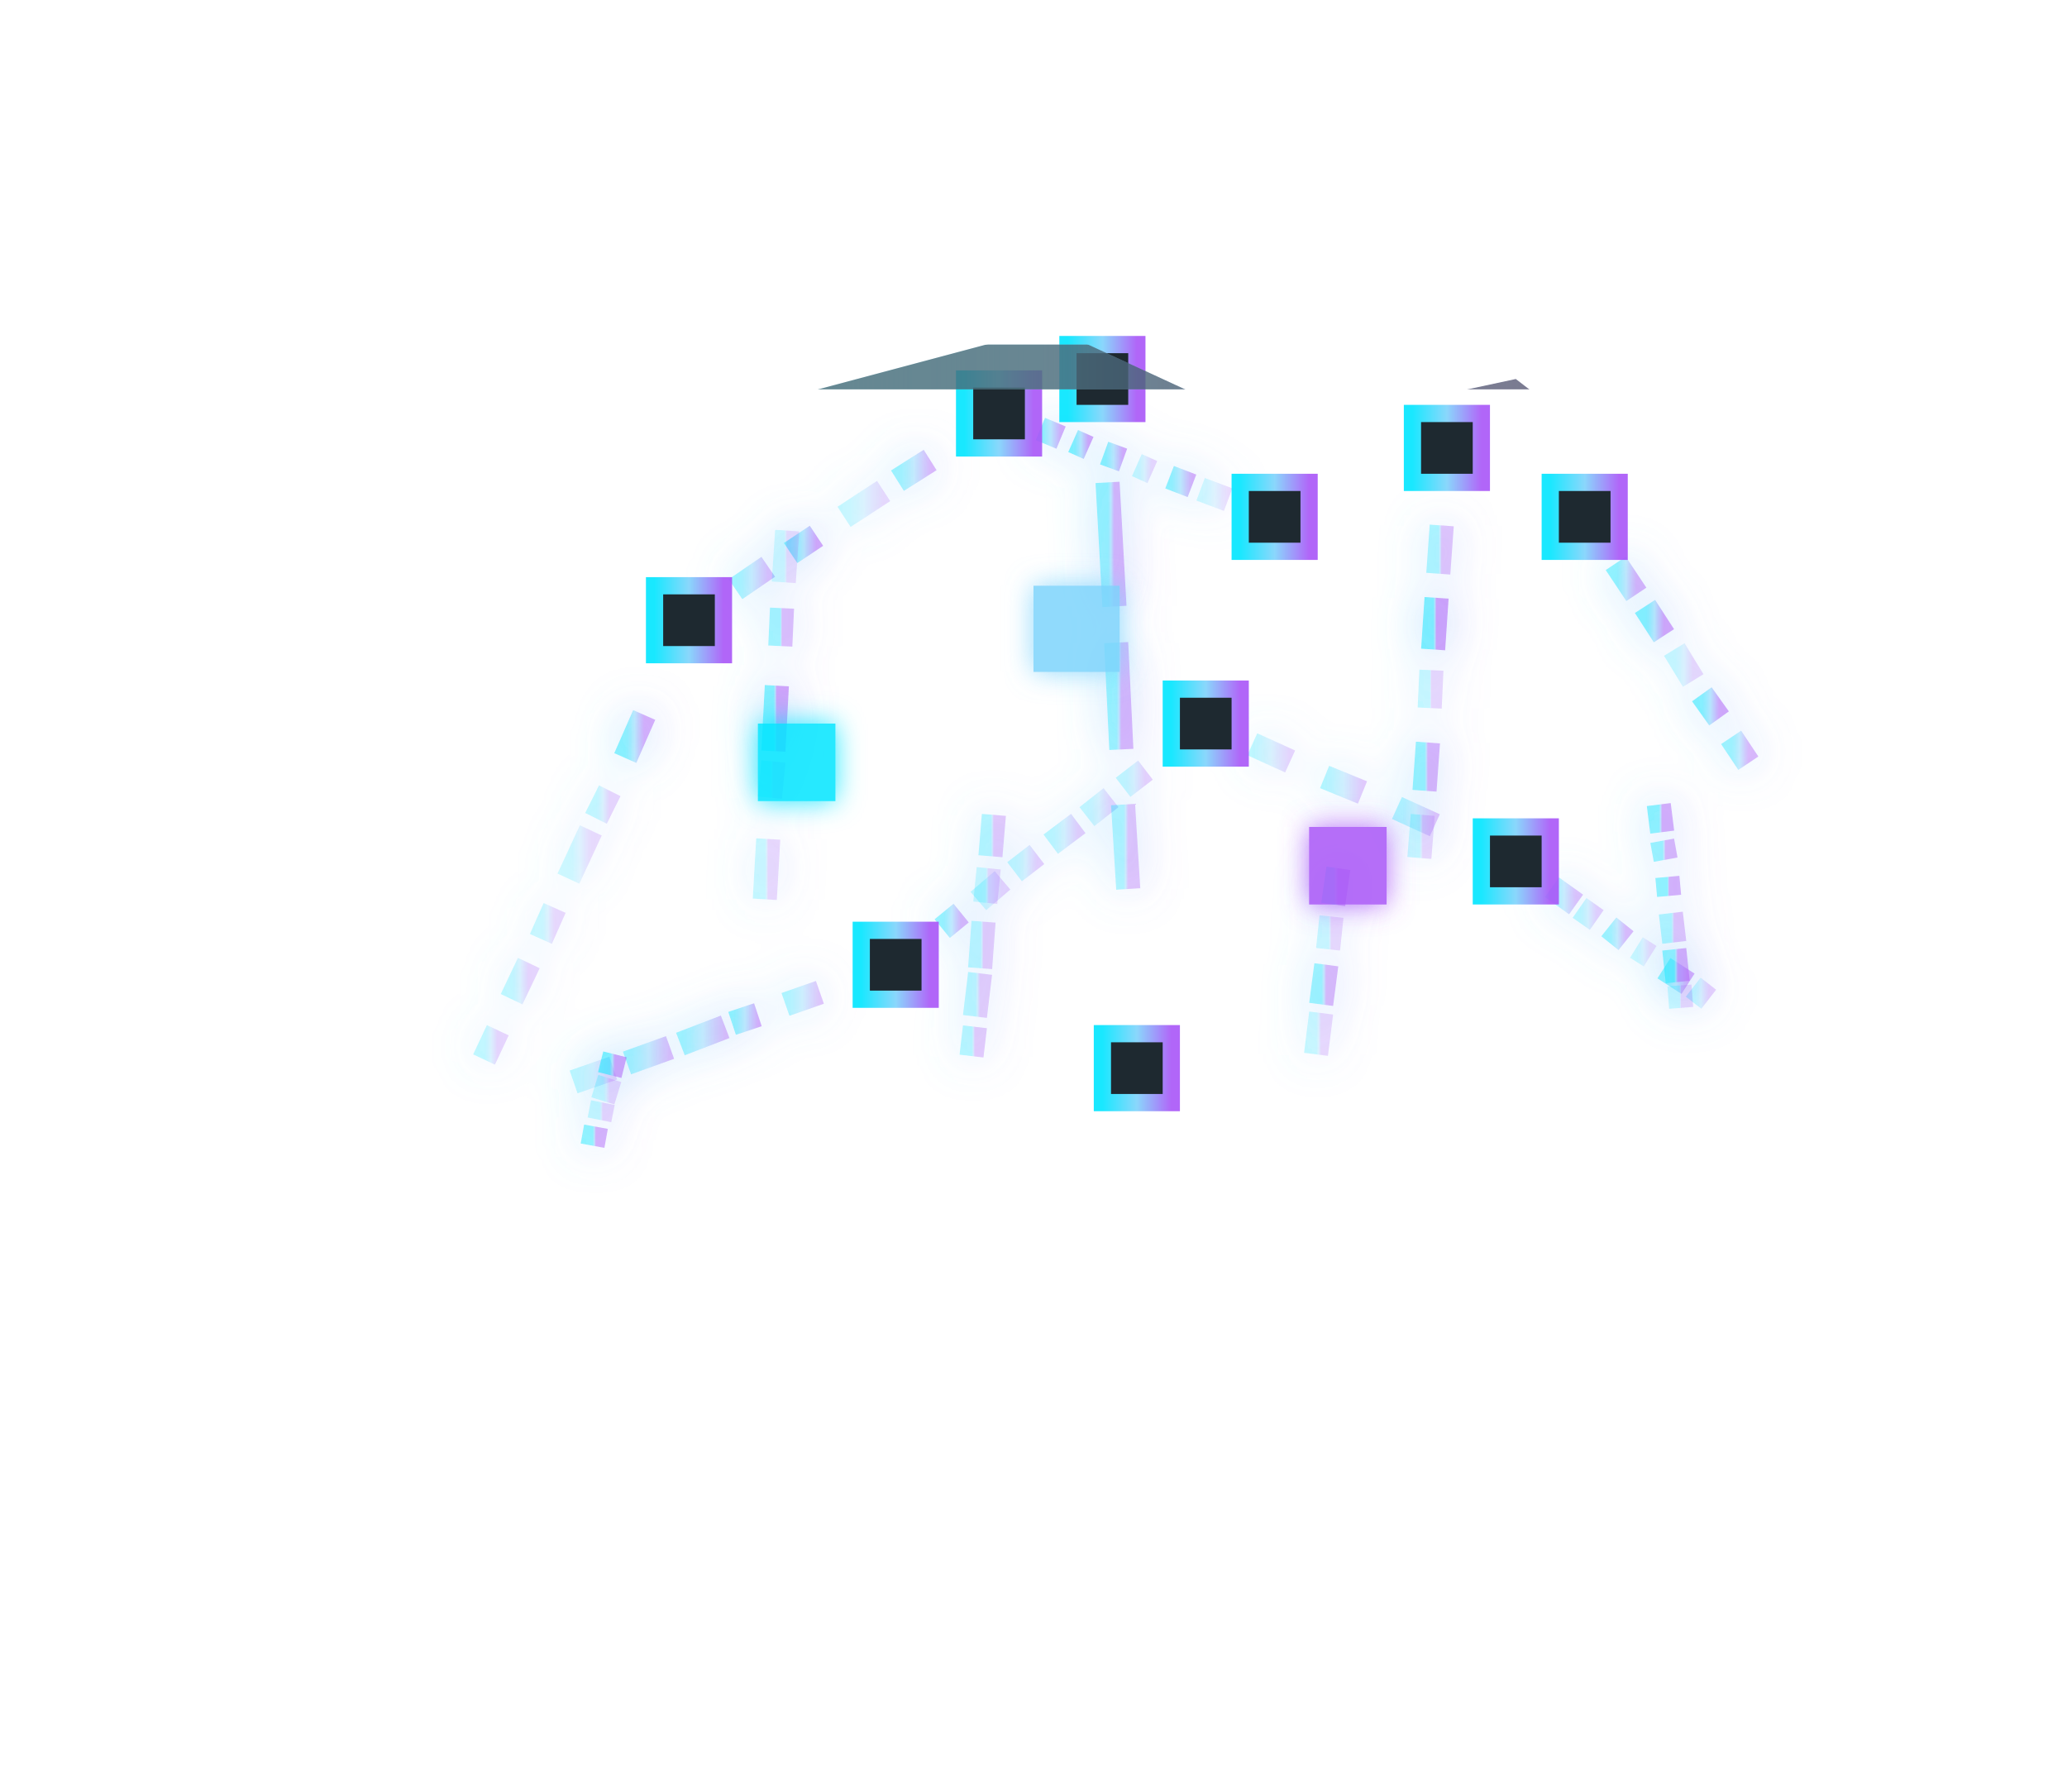
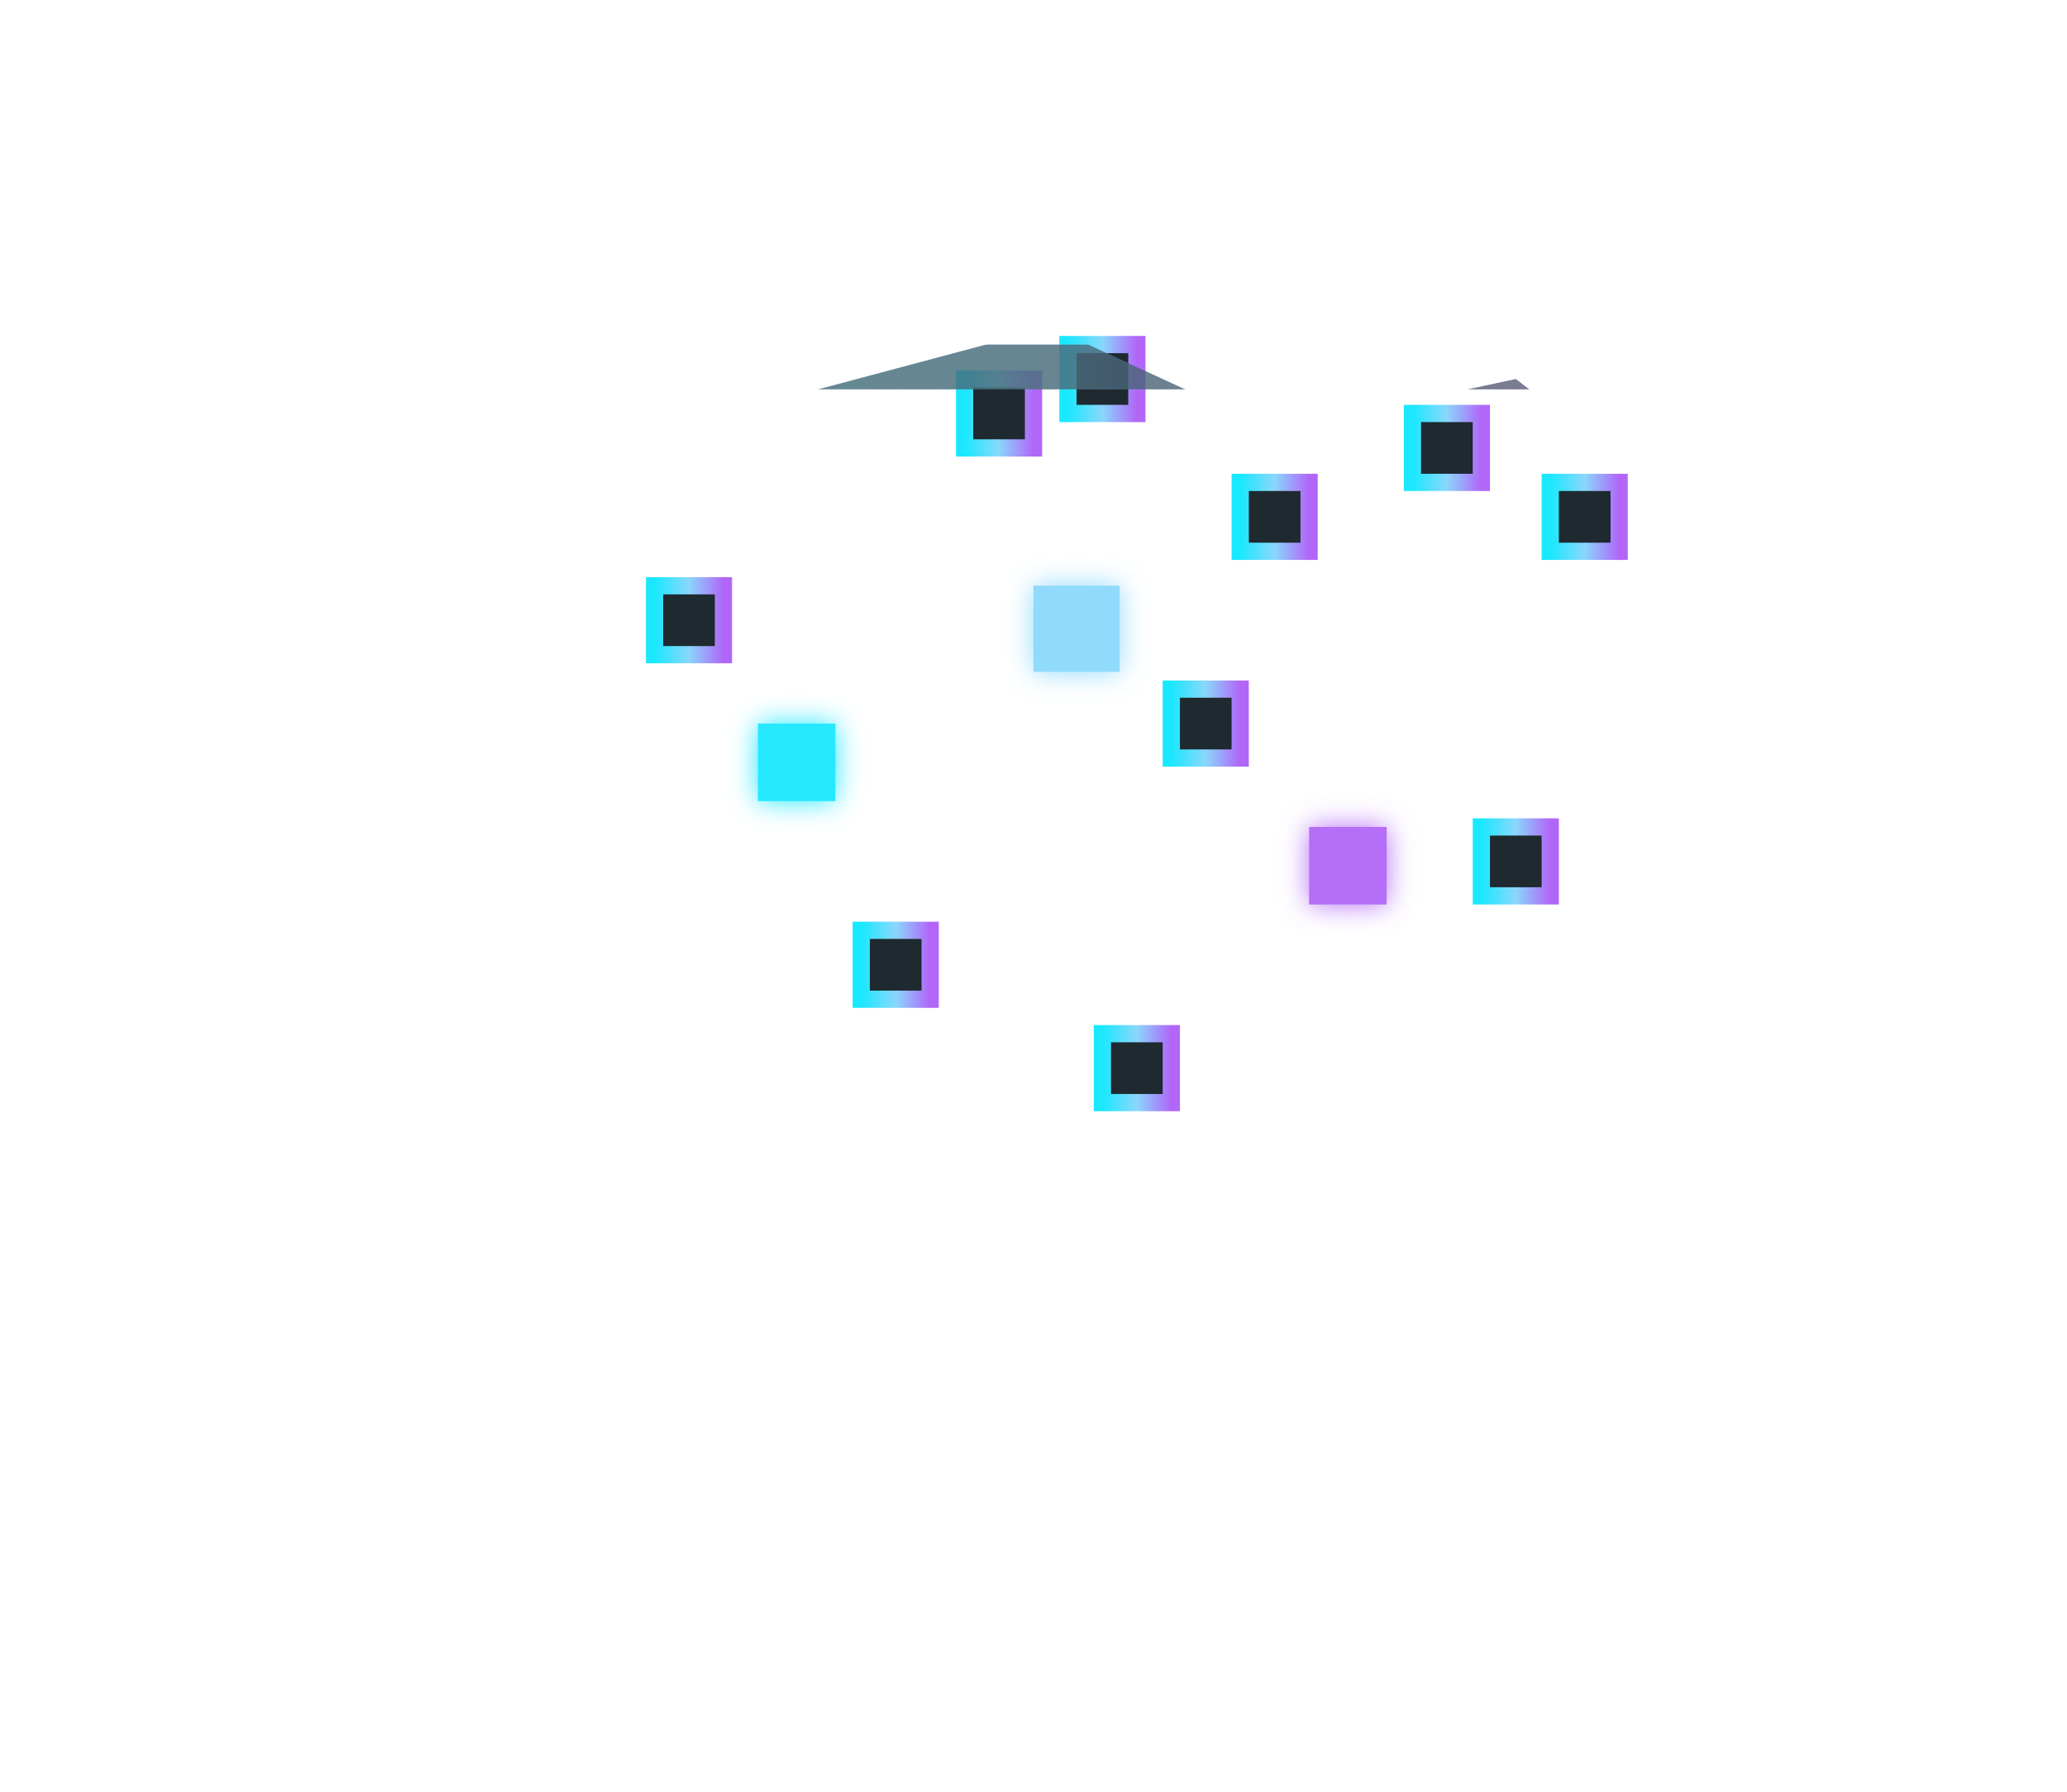
<svg xmlns="http://www.w3.org/2000/svg" viewBox="0 0 120 104" width="120" height="104">
+   <style>
+     .mesh{transform-box:fill-box;transform-origin:center}
+     .cloud{animation:glitch 7s steps(1,end) infinite}
+     @keyframes glitch{
+       0%,70%,100%{filter:none;transform:translateX(0)}
+       71.5%{filter:drop-shadow(-3px 0 0 #00e5ff) drop-shadow(3px 0 0 #a855f7);transform:translateX(-2px)}
+       73%  {filter:none;transform:translateX(0)}
+       74.5%{filter:drop-shadow(3px 0 0 #00e5ff) drop-shadow(-3px 0 0 #a855f7);transform:translateX(2px)}
+       76%  {filter:none;transform:translateX(0)}
+     }
+     @media (prefers-reduced-motion:reduce){.cloud{animation:none}}
+   </style>
  <defs>
    <linearGradient id="ccStroke" x1="0%" y1="0%" x2="100%" y2="0%">
      <stop offset="0%" stop-color="#00e5ff" />
      <stop offset="50%" stop-color="#7dd3fc" />
      <stop offset="100%" stop-color="#a855f7" />
    </linearGradient>
    <linearGradient id="ccScan" x1="0%" y1="0%" x2="100%" y2="0%">
      <stop offset="0%" stop-color="#00e5ff" stop-opacity="0" />
      <stop offset="50%" stop-color="#9fe8ff" stop-opacity="0.85" />
      <stop offset="100%" stop-color="#a855f7" stop-opacity="0" />
    </linearGradient>
    <filter id="ccGlow" x="-70%" y="-70%" width="240%" height="240%">
      <feGaussianBlur stdDeviation="1.3" result="b" />
      <feMerge>
        <feMergeNode in="b" />
        <feMergeNode in="SourceGraphic" />
      </feMerge>
    </filter>
    <filter id="ccGlowSoft" x="-70%" y="-70%" width="240%" height="240%">
      <feGaussianBlur stdDeviation="0.8" result="b" />
      <feMerge>
        <feMergeNode in="b" />
        <feMergeNode in="SourceGraphic" />
      </feMerge>
    </filter>
-     <g id="mesh" fill="none" stroke="url(#ccStroke)" stroke-width="1.4" stroke-linecap="butt">
+     <clipPath id="ccClip">
+       <path d="M 22 70 L 13 61 L 16 50 L 26 43 L 33 32 L 46 23 L 61 19 L 74 25 L 88 22 L 101 32 L 108 45 L 106 58 L 100 70 Z" />
+     </clipPath>
+   </defs>
+   <g class="cloud">
+     <animateTransform attributeName="transform" type="translate" values="0 0; 0 -2.5; 0 0" dur="6s" repeatCount="indefinite" calcMode="spline" keyTimes="0;0.5;1" keySplines="0.4 0 0.6 1;0.4 0 0.6 1" />
+     <g>
+       <rect x="31" y="66" width="3" height="5" fill="#00e5ff" opacity="0">
+         <animate attributeName="opacity" values="0;.9;0" dur="2.6s" begin="0s" repeatCount="indefinite" />
+         <animateTransform attributeName="transform" type="translate" values="0 0;0 15" dur="2.6s" begin="0s" repeatCount="indefinite" />
+       </rect>
+       <rect x="49" y="66" width="2.5" height="7" fill="#7dd3fc" opacity="0">
+         <animate attributeName="opacity" values="0;.95;0" dur="3.1s" begin="0.7s" repeatCount="indefinite" />
+         <animateTransform attributeName="transform" type="translate" values="0 0;0 20" dur="3.1s" begin="0.7s" repeatCount="indefinite" />
+       </rect>
+       <rect x="65" y="66" width="3" height="4" fill="#a855f7" opacity="0">
+         <animate attributeName="opacity" values="0;.9;0" dur="2.9s" begin="1.4s" repeatCount="indefinite" />
+         <animateTransform attributeName="transform" type="translate" values="0 0;0 22" dur="2.9s" begin="1.4s" repeatCount="indefinite" />
+       </rect>
+       <rect x="81" y="66" width="2.5" height="6" fill="#00e5ff" opacity="0">
+         <animate attributeName="opacity" values="0;.85;0" dur="3.4s" begin="2.1s" repeatCount="indefinite" />
+         <animateTransform attributeName="transform" type="translate" values="0 0;0 17" dur="3.4s" begin="2.1s" repeatCount="indefinite" />
+       </rect>
+       <rect x="94" y="66" width="2" height="4" fill="#7dd3fc" opacity="0">
+         <animate attributeName="opacity" values="0;.75;0" dur="2.7s" begin="1.1s" repeatCount="indefinite" />
+         <animateTransform attributeName="transform" type="translate" values="0 0;0 13" dur="2.7s" begin="1.1s" repeatCount="indefinite" />
+       </rect>
+     </g>
+     <g class="mesh" filter="url(#ccGlow)" opacity="0.9">
      <line x1="59.1" y1="21.7" x2="64.6" y2="21.7" opacity="0.1" />
      <line x1="52.5" y1="23.9" x2="58.4" y2="23.9" opacity="0.13" />
      <line x1="60.1" y1="23.9" x2="71.0" y2="23.9" opacity="0.17" />
      <line x1="72.5" y1="23.9" x2="83.2" y2="23.9" opacity="0.17" />
      <line x1="84.0" y1="23.9" x2="89.1" y2="23.9" opacity="0.11" />
      <line x1="47.5" y1="26.1" x2="52.1" y2="26.1" opacity="0.14" />
      <line x1="54.6" y1="26.1" x2="62.3" y2="26.1" opacity="0.24" />
      <line x1="63.3" y1="26.1" x2="72.4" y2="26.1" opacity="0.23" />
      <line x1="73.2" y1="26.1" x2="81.0" y2="26.1" opacity="0.25" />
      <line x1="82.4" y1="26.1" x2="92.6" y2="26.1" opacity="0.24" />
      <line x1="45.9" y1="28.3" x2="51.4" y2="28.3" opacity="0.23" />
      <line x1="54.7" y1="28.3" x2="62.7" y2="28.3" opacity="0.28" />
      <line x1="64.1" y1="28.3" x2="75.1" y2="28.3" opacity="0.32" />
      <line x1="76.5" y1="28.3" x2="84.9" y2="28.3" opacity="0.27" />
      <line x1="86.3" y1="28.3" x2="94.7" y2="28.3" opacity="0.3" />
      <line x1="42.6" y1="30.5" x2="48.7" y2="30.5" opacity="0.24" />
      <line x1="51.7" y1="30.5" x2="60.2" y2="30.5" opacity="0.4" />
      <line x1="61.8" y1="30.5" x2="71.2" y2="30.5" opacity="0.36" />
      <line x1="72.4" y1="30.5" x2="82.7" y2="30.5" opacity="0.35" />
      <line x1="83.6" y1="30.5" x2="94.0" y2="30.5" opacity="0.34" />
      <line x1="95.4" y1="30.5" x2="98.4" y2="30.5" opacity="0.18" />
      <line x1="33.6" y1="32.7" x2="35.2" y2="32.7" opacity="0.07" />
      <line x1="39.1" y1="32.7" x2="45.3" y2="32.7" opacity="0.29" />
      <line x1="47.8" y1="32.7" x2="57.3" y2="32.7" opacity="0.46" />
      <line x1="58.4" y1="32.7" x2="67.5" y2="32.7" opacity="0.48" />
      <line x1="68.8" y1="32.7" x2="76.8" y2="32.7" opacity="0.42" />
      <line x1="77.7" y1="32.7" x2="88.7" y2="32.7" opacity="0.41" />
      <line x1="89.9" y1="32.7" x2="99.2" y2="32.7" opacity="0.37" />
      <line x1="31.3" y1="34.9" x2="32.9" y2="34.9" opacity="0.07" />
      <line x1="36.5" y1="34.9" x2="41.6" y2="34.9" opacity="0.31" />
      <line x1="45.5" y1="34.9" x2="55.0" y2="34.9" opacity="0.46" />
      <line x1="55.9" y1="34.9" x2="66.8" y2="34.9" opacity="0.46" />
      <line x1="68.1" y1="34.9" x2="77.7" y2="34.9" opacity="0.54" />
      <line x1="78.8" y1="34.9" x2="87.3" y2="34.9" opacity="0.46" />
      <line x1="88.7" y1="34.9" x2="98.0" y2="34.9" opacity="0.51" />
      <line x1="99.4" y1="34.9" x2="102.3" y2="34.9" opacity="0.21" />
      <line x1="30.0" y1="37.1" x2="31.6" y2="37.1" opacity="0.09" />
      <line x1="36.1" y1="37.1" x2="41.8" y2="37.1" opacity="0.4" />
      <line x1="44.0" y1="37.1" x2="51.0" y2="37.1" opacity="0.53" />
      <line x1="52.1" y1="37.1" x2="59.7" y2="37.1" opacity="0.57" />
      <line x1="60.7" y1="37.1" x2="69.9" y2="37.1" opacity="0.59" />
      <line x1="71.0" y1="37.1" x2="78.2" y2="37.1" opacity="0.59" />
      <line x1="79.0" y1="37.1" x2="89.6" y2="37.1" opacity="0.55" />
      <line x1="90.9" y1="37.1" x2="99.8" y2="37.1" opacity="0.53" />
      <line x1="101.3" y1="37.1" x2="103.0" y2="37.1" opacity="0.19" />
      <line x1="29.6" y1="39.3" x2="31.2" y2="39.3" opacity="0.1" />
      <line x1="36.5" y1="39.3" x2="42.9" y2="39.3" opacity="0.43" />
      <line x1="45.5" y1="39.3" x2="55.5" y2="39.3" opacity="0.62" />
      <line x1="56.7" y1="39.3" x2="67.1" y2="39.3" opacity="0.62" />
      <line x1="68.3" y1="39.3" x2="78.1" y2="39.3" opacity="0.62" />
      <line x1="79.4" y1="39.3" x2="88.2" y2="39.3" opacity="0.65" />
      <line x1="89.2" y1="39.3" x2="96.5" y2="39.3" opacity="0.58" />
      <line x1="97.6" y1="39.3" x2="102.5" y2="39.3" opacity="0.43" />
      <line x1="27.6" y1="41.5" x2="29.2" y2="41.5" opacity="0.1" />
      <line x1="33.6" y1="41.5" x2="39.8" y2="41.5" opacity="0.5" />
      <line x1="43.2" y1="41.5" x2="54.0" y2="41.5" opacity="0.77" />
      <line x1="55.2" y1="41.5" x2="64.7" y2="41.5" opacity="0.67" />
      <line x1="65.7" y1="41.5" x2="74.2" y2="41.5" opacity="0.7" />
      <line x1="75.0" y1="41.5" x2="85.0" y2="41.5" opacity="0.73" />
      <line x1="86.1" y1="41.5" x2="94.6" y2="41.5" opacity="0.67" />
      <line x1="96.2" y1="41.5" x2="103.5" y2="41.5" opacity="0.62" />
      <line x1="25.6" y1="43.7" x2="27.2" y2="43.7" opacity="0.11" />
      <line x1="30.9" y1="43.7" x2="36.6" y2="43.7" opacity="0.44" />
      <line x1="38.9" y1="43.7" x2="46.7" y2="43.7" opacity="0.7" />
      <line x1="47.6" y1="43.7" x2="57.0" y2="43.7" opacity="0.8" />
      <line x1="58.4" y1="43.7" x2="66.0" y2="43.7" opacity="0.76" />
      <line x1="67.3" y1="43.7" x2="78.1" y2="43.7" opacity="0.83" />
      <line x1="79.6" y1="43.7" x2="87.5" y2="43.7" opacity="0.79" />
      <line x1="88.7" y1="43.7" x2="98.5" y2="43.7" opacity="0.8" />
      <line x1="99.7" y1="43.7" x2="106.1" y2="43.7" opacity="0.59" />
      <line x1="22.7" y1="45.9" x2="24.3" y2="45.9" opacity="0.13" />
      <line x1="28.4" y1="45.9" x2="32.9" y2="45.9" opacity="0.52" />
      <line x1="35.9" y1="45.9" x2="43.8" y2="45.9" opacity="0.77" />
      <line x1="44.7" y1="45.9" x2="53.3" y2="45.9" opacity="0.91" />
      <line x1="54.2" y1="45.9" x2="64.8" y2="45.9" opacity="0.88" />
      <line x1="66.0" y1="45.9" x2="76.5" y2="45.9" opacity="0.88" />
      <line x1="77.4" y1="45.9" x2="86.8" y2="45.9" opacity="0.88" />
      <line x1="87.6" y1="45.9" x2="95.4" y2="45.9" opacity="0.75" />
      <line x1="96.5" y1="45.9" x2="106.4" y2="45.9" opacity="0.83" />
      <line x1="19.5" y1="48.1" x2="21.1" y2="48.1" opacity="0.11" />
      <line x1="24.2" y1="48.1" x2="28.4" y2="48.1" opacity="0.42" />
      <line x1="31.7" y1="48.1" x2="39.6" y2="48.1" opacity="0.73" />
      <line x1="40.9" y1="48.1" x2="51.2" y2="48.1" opacity="0.7" />
      <line x1="52.1" y1="48.1" x2="60.5" y2="48.1" opacity="0.7" />
      <line x1="61.8" y1="48.1" x2="72.3" y2="48.1" opacity="0.83" />
      <line x1="73.7" y1="48.1" x2="83.5" y2="48.1" opacity="0.77" />
      <line x1="84.6" y1="48.1" x2="91.5" y2="48.1" opacity="0.74" />
      <line x1="93.0" y1="48.1" x2="103.7" y2="48.1" opacity="0.79" />
      <line x1="104.6" y1="48.1" x2="106.0" y2="48.1" opacity="0.21" />
      <line x1="16.8" y1="50.3" x2="18.4" y2="50.3" opacity="0.11" />
      <line x1="24.2" y1="50.3" x2="30.9" y2="50.3" opacity="0.52" />
      <line x1="32.6" y1="50.3" x2="40.1" y2="50.3" opacity="0.65" />
      <line x1="41.6" y1="50.3" x2="50.7" y2="50.3" opacity="0.67" />
      <line x1="51.6" y1="50.3" x2="62.0" y2="50.3" opacity="0.75" />
      <line x1="63.1" y1="50.3" x2="72.6" y2="50.3" opacity="0.64" />
      <line x1="73.9" y1="50.3" x2="84.7" y2="50.3" opacity="0.73" />
      <line x1="85.6" y1="50.3" x2="95.1" y2="50.3" opacity="0.65" />
      <line x1="96.2" y1="50.3" x2="105.7" y2="50.3" opacity="0.65" />
      <line x1="16.5" y1="52.5" x2="18.1" y2="52.5" opacity="0.09" />
      <line x1="24.3" y1="52.5" x2="29.8" y2="52.5" opacity="0.47" />
      <line x1="31.3" y1="52.5" x2="42.2" y2="52.5" opacity="0.62" />
      <line x1="43.2" y1="52.5" x2="52.0" y2="52.5" opacity="0.6" />
      <line x1="53.3" y1="52.5" x2="63.2" y2="52.5" opacity="0.6" />
      <line x1="64.4" y1="52.5" x2="74.9" y2="52.5" opacity="0.57" />
      <line x1="75.6" y1="52.5" x2="83.0" y2="52.5" opacity="0.59" />
      <line x1="83.8" y1="52.5" x2="91.5" y2="52.5" opacity="0.68" />
      <line x1="92.5" y1="52.5" x2="101.3" y2="52.5" opacity="0.58" />
      <line x1="102.5" y1="52.5" x2="105.8" y2="52.5" opacity="0.28" />
      <line x1="16.2" y1="54.7" x2="17.8" y2="54.7" opacity="0.08" />
      <line x1="21.2" y1="54.7" x2="26.9" y2="54.7" opacity="0.31" />
      <line x1="29.5" y1="54.7" x2="39.8" y2="54.7" opacity="0.62" />
      <line x1="41.3" y1="54.7" x2="48.5" y2="54.7" opacity="0.61" />
      <line x1="49.6" y1="54.7" x2="57.9" y2="54.7" opacity="0.54" />
      <line x1="59.4" y1="54.7" x2="70.2" y2="54.7" opacity="0.61" />
      <line x1="71.4" y1="54.7" x2="80.6" y2="54.7" opacity="0.52" />
      <line x1="81.4" y1="54.7" x2="90.1" y2="54.7" opacity="0.51" />
      <line x1="91.2" y1="54.7" x2="98.5" y2="54.7" opacity="0.51" />
      <line x1="100.1" y1="54.7" x2="105.2" y2="54.7" opacity="0.32" />
      <line x1="15.7" y1="56.9" x2="17.3" y2="56.9" opacity="0.08" />
      <line x1="21.9" y1="56.9" x2="27.8" y2="56.9" opacity="0.34" />
      <line x1="30.5" y1="56.9" x2="40.8" y2="56.9" opacity="0.53" />
      <line x1="42.0" y1="56.9" x2="52.6" y2="56.9" opacity="0.5" />
      <line x1="53.8" y1="56.9" x2="63.6" y2="56.9" opacity="0.45" />
      <line x1="64.8" y1="56.9" x2="75.7" y2="56.9" opacity="0.5" />
      <line x1="76.6" y1="56.9" x2="84.8" y2="56.9" opacity="0.48" />
      <line x1="85.9" y1="56.9" x2="96.4" y2="56.9" opacity="0.54" />
      <line x1="97.6" y1="56.9" x2="104.7" y2="56.9" opacity="0.37" />
      <line x1="13.8" y1="59.1" x2="15.4" y2="59.1" opacity="0.06" />
      <line x1="18.8" y1="59.1" x2="23.0" y2="59.1" opacity="0.25" />
      <line x1="25.8" y1="59.1" x2="36.6" y2="59.1" opacity="0.45" />
      <line x1="37.4" y1="59.1" x2="46.8" y2="59.1" opacity="0.4" />
      <line x1="47.7" y1="59.1" x2="55.3" y2="59.1" opacity="0.4" />
      <line x1="56.7" y1="59.1" x2="66.1" y2="59.1" opacity="0.41" />
      <line x1="67.2" y1="59.1" x2="77.8" y2="59.1" opacity="0.44" />
      <line x1="79.1" y1="59.1" x2="88.2" y2="59.1" opacity="0.42" />
      <line x1="89.1" y1="59.1" x2="99.0" y2="59.1" opacity="0.44" />
      <line x1="100.2" y1="59.1" x2="105.0" y2="59.1" opacity="0.25" />
      <line x1="19.1" y1="61.3" x2="23.4" y2="61.3" opacity="0.25" />
      <line x1="27.0" y1="61.3" x2="33.9" y2="61.3" opacity="0.35" />
      <line x1="34.7" y1="61.3" x2="45.1" y2="61.3" opacity="0.39" />
      <line x1="46.0" y1="61.3" x2="56.0" y2="61.3" opacity="0.33" />
      <line x1="57.0" y1="61.3" x2="67.3" y2="61.3" opacity="0.4" />
      <line x1="68.6" y1="61.3" x2="78.3" y2="61.3" opacity="0.38" />
      <line x1="79.1" y1="61.3" x2="89.2" y2="61.3" opacity="0.39" />
      <line x1="90.3" y1="61.3" x2="98.7" y2="61.3" opacity="0.33" />
      <line x1="100.2" y1="61.3" x2="104.1" y2="61.3" opacity="0.18" />
      <line x1="22.0" y1="63.5" x2="28.0" y2="63.5" opacity="0.22" />
      <line x1="31.3" y1="63.5" x2="38.3" y2="63.5" opacity="0.3" />
      <line x1="39.3" y1="63.5" x2="50.1" y2="63.5" opacity="0.28" />
      <line x1="51.5" y1="63.5" x2="61.2" y2="63.5" opacity="0.3" />
      <line x1="62.3" y1="63.5" x2="72.8" y2="63.5" opacity="0.27" />
      <line x1="73.7" y1="63.5" x2="82.3" y2="63.5" opacity="0.29" />
      <line x1="83.1" y1="63.5" x2="93.4" y2="63.5" opacity="0.29" />
      <line x1="94.6" y1="63.5" x2="101.9" y2="63.5" opacity="0.22" />
      <line x1="25.6" y1="65.7" x2="30.6" y2="65.7" opacity="0.16" />
      <line x1="33.7" y1="65.7" x2="44.4" y2="65.7" opacity="0.24" />
      <line x1="45.5" y1="65.7" x2="56.2" y2="65.7" opacity="0.2" />
      <line x1="57.5" y1="65.7" x2="66.5" y2="65.7" opacity="0.23" />
      <line x1="67.6" y1="65.7" x2="74.5" y2="65.7" opacity="0.21" />
      <line x1="75.4" y1="65.7" x2="83.3" y2="65.7" opacity="0.22" />
      <line x1="84.8" y1="65.7" x2="93.4" y2="65.7" opacity="0.23" />
      <line x1="94.8" y1="65.7" x2="101.1" y2="65.7" opacity="0.17" />
      <line x1="27.6" y1="67.9" x2="32.3" y2="67.9" opacity="0.11" />
      <line x1="34.8" y1="67.9" x2="45.4" y2="67.9" opacity="0.15" />
      <line x1="46.5" y1="67.9" x2="54.1" y2="67.9" opacity="0.17" />
      <line x1="55.2" y1="67.9" x2="65.8" y2="67.9" opacity="0.17" />
      <line x1="66.9" y1="67.9" x2="74.2" y2="67.9" opacity="0.17" />
      <line x1="75.1" y1="67.9" x2="83.4" y2="67.9" opacity="0.15" />
      <line x1="84.8" y1="67.9" x2="91.9" y2="67.9" opacity="0.16" />
      <line x1="93.4" y1="67.9" x2="100.8" y2="67.9" opacity="0.13" />
      <line x1="28.1" y1="61.5" x2="28.9" y2="59.8" opacity="0.28" />
      <line x1="29.7" y1="58.0" x2="30.7" y2="55.9" opacity="0.28" />
      <line x1="31.4" y1="54.5" x2="32.2" y2="52.7" opacity="0.25" />
      <line x1="33.0" y1="51.0" x2="34.3" y2="48.2" opacity="0.23" />
      <line x1="34.6" y1="47.5" x2="35.4" y2="45.9" opacity="0.28" />
      <line x1="36.3" y1="44.0" x2="37.4" y2="41.5" opacity="0.52" />
      <line x1="42.7" y1="34.2" x2="44.6" y2="32.9" opacity="0.42" />
      <line x1="45.9" y1="32.1" x2="47.4" y2="31.1" opacity="0.57" />
      <line x1="49.0" y1="30.0" x2="51.3" y2="28.5" opacity="0.25" />
      <line x1="52.1" y1="27.9" x2="54.0" y2="26.7" opacity="0.45" />
      <line x1="60.4" y1="24.9" x2="61.6" y2="25.4" opacity="0.55" />
      <line x1="62.3" y1="25.6" x2="63.2" y2="26.0" opacity="0.59" />
      <line x1="64.1" y1="26.3" x2="65.2" y2="26.7" opacity="0.56" />
      <line x1="66.0" y1="27.0" x2="66.9" y2="27.4" opacity="0.28" />
      <line x1="67.9" y1="27.7" x2="69.2" y2="28.2" opacity="0.52" />
      <line x1="69.7" y1="28.4" x2="71.3" y2="29.0" opacity="0.23" />
      <line x1="76.7" y1="30.0" x2="78.9" y2="30.0" opacity="0.28" />
      <line x1="79.2" y1="30.0" x2="81.4" y2="30.0" opacity="0.45" />
      <line x1="81.7" y1="30.0" x2="83.2" y2="30.0" opacity="0.53" />
      <line x1="84.3" y1="30.0" x2="86.1" y2="30.0" opacity="0.51" />
      <line x1="86.8" y1="30.0" x2="88.2" y2="30.0" opacity="0.41" />
      <line x1="93.8" y1="32.7" x2="95.0" y2="34.5" opacity="0.5" />
      <line x1="95.5" y1="35.2" x2="96.6" y2="36.9" opacity="0.58" />
      <line x1="97.2" y1="37.7" x2="98.3" y2="39.5" opacity="0.26" />
      <line x1="98.8" y1="40.3" x2="99.8" y2="41.7" opacity="0.57" />
      <line x1="100.5" y1="42.8" x2="101.5" y2="44.3" opacity="0.45" />
      <line x1="33.3" y1="62.8" x2="35.6" y2="62.0" opacity="0.29" />
      <line x1="36.4" y1="61.7" x2="38.9" y2="60.8" opacity="0.44" />
      <line x1="39.5" y1="60.6" x2="42.1" y2="59.6" opacity="0.44" />
      <line x1="42.5" y1="59.4" x2="44.0" y2="58.9" opacity="0.53" />
      <line x1="45.6" y1="58.3" x2="47.6" y2="57.6" opacity="0.37" />
      <line x1="54.7" y1="53.9" x2="55.8" y2="53.0" opacity="0.48" />
      <line x1="56.8" y1="52.3" x2="58.2" y2="51.1" opacity="0.29" />
      <line x1="58.9" y1="50.6" x2="60.2" y2="49.6" opacity="0.31" />
      <line x1="61.0" y1="49.0" x2="62.6" y2="47.8" opacity="0.33" />
      <line x1="63.1" y1="47.4" x2="64.5" y2="46.3" opacity="0.28" />
      <line x1="65.2" y1="45.7" x2="66.5" y2="44.7" opacity="0.3" />
      <line x1="72.7" y1="43.2" x2="74.9" y2="44.2" opacity="0.28" />
      <line x1="76.9" y1="45.1" x2="79.1" y2="46.0" opacity="0.34" />
      <line x1="81.1" y1="46.9" x2="83.3" y2="47.9" opacity="0.37" />
      <line x1="90.1" y1="51.5" x2="91.5" y2="52.5" opacity="0.41" />
      <line x1="91.7" y1="52.7" x2="92.7" y2="53.4" opacity="0.31" />
      <line x1="93.4" y1="53.8" x2="94.4" y2="54.6" opacity="0.45" />
      <line x1="95.0" y1="55.0" x2="95.8" y2="55.5" opacity="0.24" />
      <line x1="96.6" y1="56.2" x2="98.0" y2="57.1" opacity="0.54" />
      <line x1="98.3" y1="57.3" x2="99.2" y2="58.0" opacity="0.3" />
      <line x1="45.7" y1="30.8" x2="45.5" y2="33.8" opacity="0.22" />
      <line x1="45.4" y1="35.3" x2="45.3" y2="37.5" opacity="0.42" />
      <line x1="45.1" y1="39.8" x2="44.9" y2="43.6" opacity="0.58" />
      <line x1="44.9" y1="44.2" x2="44.7" y2="46.3" opacity="0.31" />
      <line x1="44.6" y1="48.7" x2="44.4" y2="52.2" opacity="0.25" />
      <line x1="64.3" y1="28.0" x2="64.7" y2="35.2" opacity="0.49" />
      <line x1="64.8" y1="37.3" x2="65.1" y2="43.5" opacity="0.47" />
      <line x1="65.2" y1="46.7" x2="65.5" y2="51.6" opacity="0.37" />
      <line x1="83.7" y1="30.5" x2="83.5" y2="33.3" opacity="0.38" />
      <line x1="83.4" y1="34.7" x2="83.2" y2="37.7" opacity="0.6" />
      <line x1="83.1" y1="38.9" x2="83.0" y2="41.1" opacity="0.26" />
      <line x1="82.9" y1="43.1" x2="82.7" y2="45.9" opacity="0.49" />
      <line x1="82.6" y1="47.3" x2="82.4" y2="49.8" opacity="0.26" />
      <line x1="35.7" y1="61.2" x2="35.4" y2="62.4" opacity="0.59" />
      <line x1="35.4" y1="62.6" x2="35.0" y2="63.9" opacity="0.27" />
      <line x1="35.0" y1="64.0" x2="34.8" y2="65.0" opacity="0.27" />
      <line x1="34.6" y1="65.4" x2="34.4" y2="66.5" opacity="0.51" />
      <line x1="57.7" y1="47.3" x2="57.5" y2="49.7" opacity="0.35" />
      <line x1="57.4" y1="50.4" x2="57.2" y2="52.4" opacity="0.25" />
      <line x1="57.1" y1="53.5" x2="56.9" y2="56.2" opacity="0.33" />
      <line x1="56.9" y1="56.5" x2="56.6" y2="59.0" opacity="0.33" />
      <line x1="56.6" y1="59.6" x2="56.4" y2="61.3" opacity="0.34" />
      <line x1="77.7" y1="50.4" x2="77.4" y2="52.5" opacity="0.48" />
      <line x1="77.3" y1="53.2" x2="77.1" y2="55.1" opacity="0.25" />
      <line x1="77.0" y1="56.0" x2="76.7" y2="58.3" opacity="0.46" />
      <line x1="76.7" y1="58.8" x2="76.4" y2="61.2" opacity="0.25" />
      <line x1="96.3" y1="46.7" x2="96.5" y2="48.3" opacity="0.53" />
      <line x1="96.5" y1="48.8" x2="96.7" y2="49.9" opacity="0.47" />
      <line x1="96.8" y1="50.9" x2="96.9" y2="52.0" opacity="0.51" />
      <line x1="97.0" y1="53.0" x2="97.2" y2="54.7" opacity="0.38" />
      <line x1="97.2" y1="55.1" x2="97.4" y2="57.0" opacity="0.53" />
      <line x1="97.5" y1="57.2" x2="97.6" y2="58.5" opacity="0.26" />
    </g>
-     <clipPath id="ccClip">
-       <path d="M 22 70 L 13 61 L 16 50 L 26 43 L 33 32 L 46 23 L 61 19 L 74 25 L 88 22 L 101 32 L 108 45 L 106 58 L 100 70 Z" />
-     </clipPath>
-   </defs>
-   <g>
-     <animateTransform attributeName="transform" type="translate" values="0 0; 0 -2.5; 0 0" dur="6s" repeatCount="indefinite" calcMode="spline" keyTimes="0;0.5;1" keySplines="0.4 0 0.6 1;0.4 0 0.6 1" />
-     <g>
-       <rect x="31" y="66" width="3" height="5" fill="#00e5ff" opacity="0">
-         <animate attributeName="opacity" values="0;.9;0" dur="2.6s" begin="0s" repeatCount="indefinite" />
-         <animateTransform attributeName="transform" type="translate" values="0 0;0 15" dur="2.6s" begin="0s" repeatCount="indefinite" />
-       </rect>
-       <rect x="49" y="66" width="2.5" height="7" fill="#7dd3fc" opacity="0">
-         <animate attributeName="opacity" values="0;.95;0" dur="3.1s" begin="0.7s" repeatCount="indefinite" />
-         <animateTransform attributeName="transform" type="translate" values="0 0;0 20" dur="3.1s" begin="0.7s" repeatCount="indefinite" />
-       </rect>
-       <rect x="65" y="66" width="3" height="4" fill="#a855f7" opacity="0">
-         <animate attributeName="opacity" values="0;.9;0" dur="2.9s" begin="1.4s" repeatCount="indefinite" />
-         <animateTransform attributeName="transform" type="translate" values="0 0;0 22" dur="2.9s" begin="1.4s" repeatCount="indefinite" />
-       </rect>
-       <rect x="81" y="66" width="2.5" height="6" fill="#00e5ff" opacity="0">
-         <animate attributeName="opacity" values="0;.85;0" dur="3.4s" begin="2.1s" repeatCount="indefinite" />
-         <animateTransform attributeName="transform" type="translate" values="0 0;0 17" dur="3.4s" begin="2.1s" repeatCount="indefinite" />
-       </rect>
-       <rect x="94" y="66" width="2" height="4" fill="#7dd3fc" opacity="0">
-         <animate attributeName="opacity" values="0;.75;0" dur="2.7s" begin="1.1s" repeatCount="indefinite" />
-         <animateTransform attributeName="transform" type="translate" values="0 0;0 13" dur="2.7s" begin="1.1s" repeatCount="indefinite" />
-       </rect>
-     </g>
-     <use href="#mesh" filter="url(#ccGlow)" opacity="0.9" />
    <g fill="#06121a" stroke="url(#ccStroke)" stroke-width="1" opacity="0.9">
      <rect x="38" y="34" width="4" height="4" />
      <rect x="56" y="22" width="4" height="4" />
      <rect x="72" y="28" width="4" height="4" />
      <rect x="90" y="28" width="4" height="4" />
      <rect x="50" y="54" width="4" height="4" />
      <rect x="68" y="40" width="4" height="4" />
      <rect x="86" y="48" width="4" height="4" />
      <rect x="62" y="20" width="4" height="4" />
      <rect x="64" y="60" width="4" height="4" />
      <rect x="82" y="24" width="4" height="4" />
    </g>
    <g clip-path="url(#ccClip)">
      <rect x="0" y="20" width="120" height="2.6" fill="url(#ccScan)" opacity="0.85">
        <animate attributeName="y" values="20;70;20" dur="4.5s" repeatCount="indefinite" calcMode="spline" keyTimes="0;0.5;1" keySplines="0.45 0 0.55 1;0.45 0 0.55 1" />
      </rect>
      <rect x="0" y="20" width="120" height="2.6" fill="#05070d" opacity="0.45" stroke-dasharray="2.5 3.5">
        <animate attributeName="y" values="20;70;20" dur="4.5s" repeatCount="indefinite" calcMode="spline" keyTimes="0;0.5;1" keySplines="0.45 0 0.55 1;0.45 0 0.55 1" />
      </rect>
    </g>
    <g>
      <rect x="44" y="42" width="4.5" height="4.5" fill="#00e5ff" opacity="0.85" filter="url(#ccGlowSoft)">
        <animate attributeName="opacity" values=".25;.95;.25" dur="3.2s" repeatCount="indefinite" />
      </rect>
      <rect x="60" y="34" width="5" height="5" fill="#7dd3fc" opacity="0.85" filter="url(#ccGlowSoft)">
        <animate attributeName="opacity" values=".95;.25;.95" dur="3.2s" begin="0.6s" repeatCount="indefinite" />
      </rect>
      <rect x="76" y="48" width="4.5" height="4.5" fill="#a855f7" opacity="0.85" filter="url(#ccGlowSoft)">
        <animate attributeName="opacity" values=".3;.9;.3" dur="3.2s" begin="1.2s" repeatCount="indefinite" />
      </rect>
    </g>
-     <g opacity="0" filter="url(#ccGlowSoft)">
-       <animate attributeName="opacity" dur="7s" repeatCount="indefinite" values="0;0;0.8;0;0.6;0;0;0" keyTimes="0;0.70;0.715;0.73;0.745;0.76;0.93;1" />
-       <animateTransform attributeName="transform" type="translate" dur="7s" repeatCount="indefinite" values="0 0;0 0;-3 0;0 0;2.5 0;0 0;0 0;0 0" keyTimes="0;0.70;0.715;0.73;0.745;0.76;0.93;1" />
-       <use href="#mesh" stroke="#00e5ff" opacity="0.8" />
-     </g>
-     <g opacity="0" filter="url(#ccGlowSoft)">
-       <animate attributeName="opacity" dur="7s" repeatCount="indefinite" values="0;0;0.75;0;0.55;0;0;0" keyTimes="0;0.70;0.715;0.73;0.745;0.76;0.93;1" />
-       <animateTransform attributeName="transform" type="translate" dur="7s" repeatCount="indefinite" values="0 0;0 0;3 0;0 0;-2.5 0;0 0;0 0;0 0" keyTimes="0;0.70;0.715;0.73;0.745;0.76;0.93;1" />
-       <use href="#mesh" stroke="#a855f7" opacity="0.8" />
-     </g>
  </g>
</svg>
